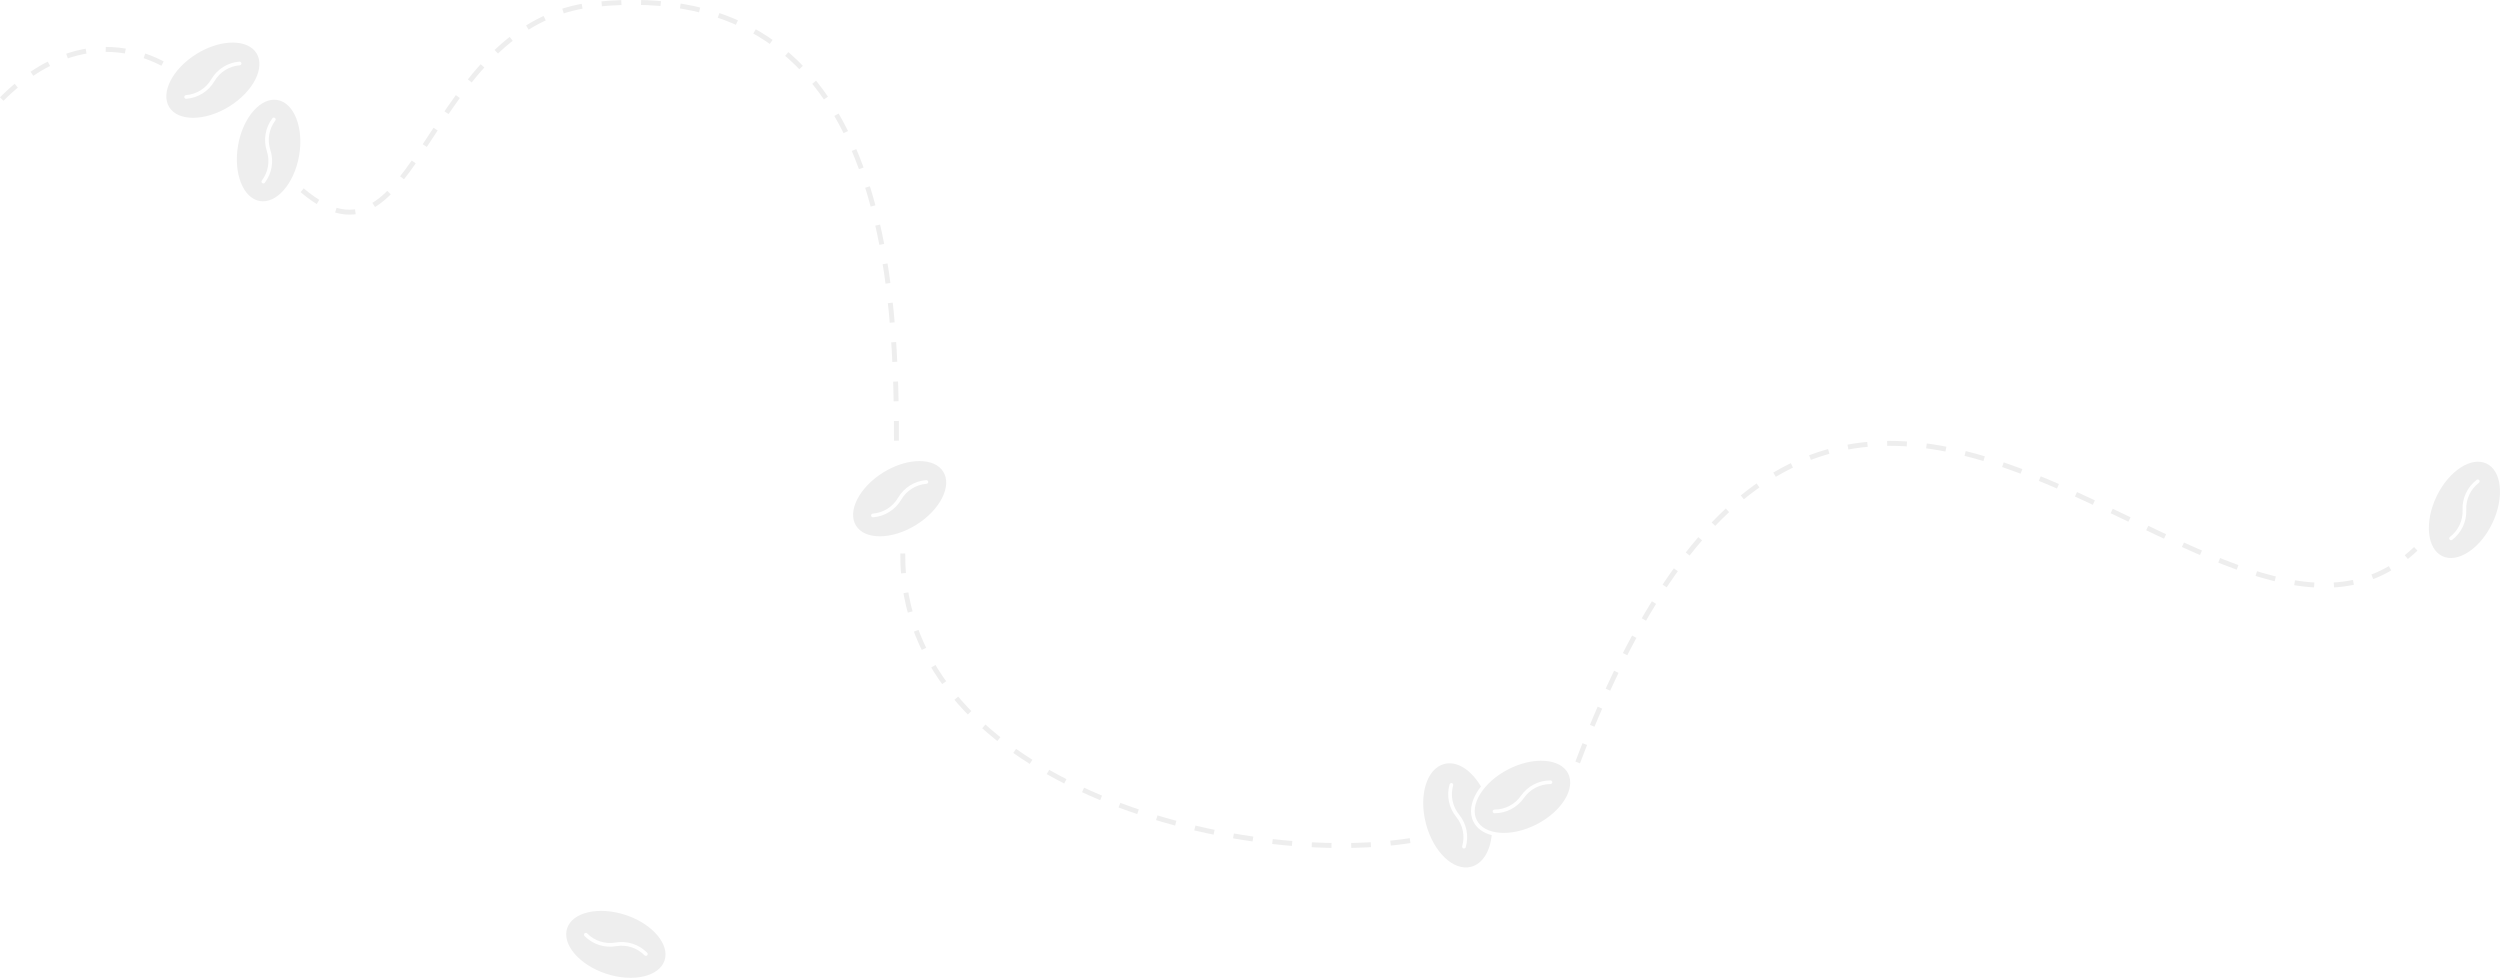
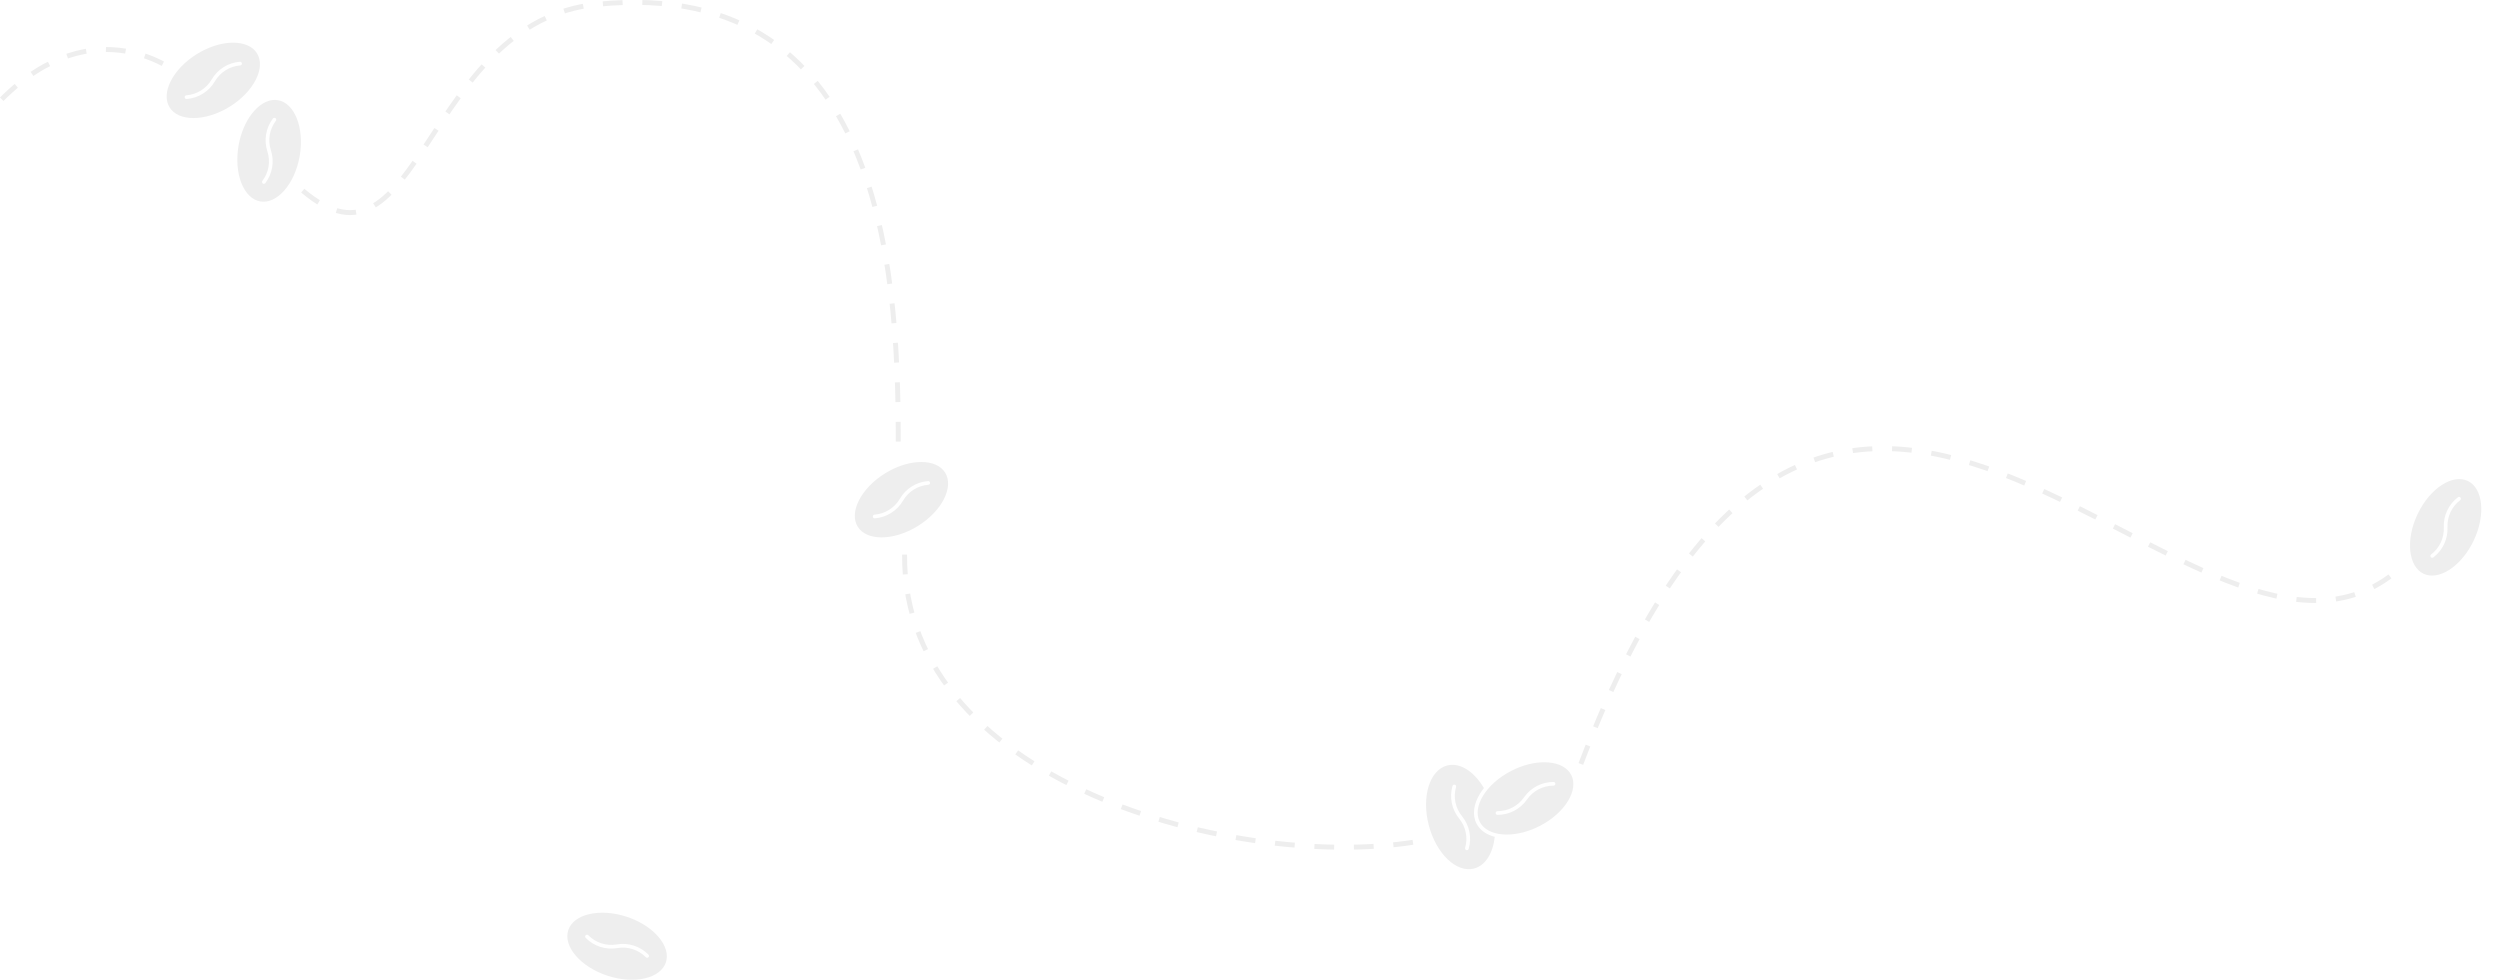
- <svg xmlns="http://www.w3.org/2000/svg" width="2028.904" height="793.561" viewBox="0 0 536.804 209.959" version="1.1" id="svg4">
+ <svg xmlns="http://www.w3.org/2000/svg" width="2024.859" height="793.561" viewBox="0 0 535.733 209.959" version="1.1" id="svg4">
  <defs id="defs2" />
  <path d="m 311.18,163.899 c -0.36,0.005 -0.718,0.052 -1.071,0.144 -3.763,0.983 -5.521,6.723 -3.927,12.819 1.594,6.096 5.937,10.24 9.699,9.257 2.458,-0.643 4.06,-3.315 4.432,-6.791 -1.756,-0.451 -3.17,-1.397 -3.914,-2.85 -0.966,-1.885 -0.586,-4.189 0.717,-6.342 0.257,-0.425 0.552,-0.846 0.88,-1.259 -1.805,-3.075 -4.364,-5.01 -6.815,-4.978 z m 0.367,4.246 a 0.397,0.397 0 0 1 0.206,0.004 0.397,0.397 0 0 1 0.271,0.491 c -0.628,2.174 -0.15,4.518 1.279,6.272 1.594,1.956 2.127,4.57 1.426,6.994 a 0.397,0.397 0 0 1 -0.491,0.271 0.397,0.397 0 0 1 -0.271,-0.491 c 0.628,-2.174 0.15,-4.517 -1.279,-6.272 -1.594,-1.956 -2.127,-4.57 -1.426,-6.994 a 0.397,0.397 0 0 1 0.286,-0.275 z" style="fill:#eeeeee;fill-opacity:1;stroke-width:0.265" id="path1" />
  <path style="fill:#eeeeee;fill-opacity:1;stroke-width:0;stroke-dasharray:none" d="m 330.887,163.345 c -2.14,0.006 -4.61,0.604 -7.012,1.835 -2.745,1.407 -4.871,3.369 -6.081,5.367 -1.209,1.998 -1.497,3.993 -0.689,5.569 0.808,1.576 2.594,2.508 4.923,2.693 2.329,0.185 5.163,-0.395 7.908,-1.801 2.745,-1.406 4.871,-3.368 6.08,-5.366 1.209,-1.999 1.496,-3.994 0.689,-5.57 h 5.3e-4 c -0.808,-1.576 -2.594,-2.507 -4.923,-2.693 -0.291,-0.023 -0.59,-0.034 -0.896,-0.034 z m 2.023,4.223 a 0.397,0.397 0 0 1 0.397,0.398 0.397,0.397 0 0 1 -0.398,0.396 c -2.264,-0.004 -4.385,1.101 -5.677,2.959 -1.441,2.071 -3.807,3.305 -6.33,3.301 a 0.397,0.397 0 0 1 -0.396,-0.398 0.397,0.397 0 0 1 0.398,-0.396 c 2.264,0.004 4.384,-1.101 5.677,-2.959 1.441,-2.072 3.806,-3.305 6.33,-3.301 z" id="path2" />
  <path style="fill:#eeeeee;fill-opacity:1;stroke-width:0;stroke-dasharray:none" d="m 53.895,24.468 c -1.286,1.71 -2.3,4.041 -2.767,6.699 -0.534,3.038 -0.253,5.917 0.611,8.087 0.864,2.17 2.281,3.603 4.025,3.91 1.744,0.307 3.565,-0.556 5.118,-2.301 1.553,-1.745 2.8,-4.356 3.335,-7.393 0.535,-3.038 0.253,-5.916 -0.611,-8.087 -0.864,-2.17 -2.282,-3.603 -4.026,-3.91 l 3.2e-4,-4.23e-4 c -1.744,-0.307 -3.565,0.556 -5.118,2.301 -0.194,0.218 -0.384,0.45 -0.567,0.694 z m 4.588,0.935 a 0.397,0.397 0 0 1 0.557,-0.076 0.397,0.397 0 0 1 0.076,0.556 c -1.369,1.803 -1.767,4.161 -1.065,6.313 0.783,2.399 0.339,5.03 -1.187,7.04 a 0.397,0.397 0 0 1 -0.556,0.076 0.397,0.397 0 0 1 -0.076,-0.556 c 1.369,-1.802 1.767,-4.161 1.065,-6.313 -0.783,-2.399 -0.339,-5.03 1.187,-7.039 z" id="path2-0" />
  <path style="fill:#eeeeee;fill-opacity:1;stroke-width:0;stroke-dasharray:none" d="m 49.063,9.181 c -2.133,0.176 -4.548,0.967 -6.844,2.385 -2.625,1.62 -4.589,3.744 -5.636,5.832 -1.047,2.088 -1.176,4.099 -0.246,5.606 0.93,1.507 2.785,2.294 5.121,2.294 2.336,2.36e-4 5.115,-0.803 7.74,-2.422 2.625,-1.619 4.589,-3.743 5.636,-5.831 1.047,-2.088 1.175,-4.1 0.246,-5.607 l 5.2e-4,-4.2e-5 c -0.93,-1.507 -2.785,-2.294 -5.121,-2.294 -0.292,-4.3e-5 -0.591,0.012 -0.896,0.037 z m 2.351,4.05 a 0.397,0.397 0 0 1 0.427,0.365 0.397,0.397 0 0 1 -0.365,0.427 c -2.257,0.175 -4.284,1.445 -5.425,3.4 -1.272,2.179 -3.533,3.597 -6.049,3.792 a 0.397,0.397 0 0 1 -0.426,-0.365 0.397,0.397 0 0 1 0.365,-0.427 c 2.257,-0.175 4.283,-1.445 5.424,-3.4 1.272,-2.179 3.533,-3.596 6.048,-3.792 z" id="path2-0-5" />
  <path style="fill:#eeeeee;fill-opacity:1;stroke-width:0;stroke-dasharray:none" d="m 196.529,99.041 c -2.133,0.176 -4.548,0.967 -6.844,2.385 -2.625,1.62 -4.589,3.744 -5.636,5.832 -1.047,2.088 -1.176,4.099 -0.246,5.606 0.93,1.507 2.785,2.294 5.121,2.294 2.336,2.4e-4 5.115,-0.803 7.74,-2.422 2.625,-1.619 4.589,-3.743 5.636,-5.831 1.047,-2.088 1.175,-4.1 0.246,-5.607 l 5.2e-4,-4e-5 c -0.93,-1.507 -2.785,-2.294 -5.121,-2.294 -0.292,-4e-5 -0.591,0.012 -0.896,0.037 z m 2.351,4.05 a 0.397,0.397 0 0 1 0.427,0.365 0.397,0.397 0 0 1 -0.365,0.427 c -2.257,0.175 -4.284,1.445 -5.425,3.4 -1.272,2.179 -3.533,3.597 -6.049,3.792 a 0.397,0.397 0 0 1 -0.426,-0.365 0.397,0.397 0 0 1 0.365,-0.427 c 2.257,-0.175 4.283,-1.445 5.424,-3.4 1.272,-2.179 3.533,-3.596 6.048,-3.792 z" id="path2-0-5-5" />
  <path style="fill:#eeeeee;fill-opacity:1;stroke-width:0;stroke-dasharray:none" d="m 140.548,200.164 c -1.508,-1.519 -3.668,-2.857 -6.231,-3.702 -2.929,-0.966 -5.819,-1.101 -8.091,-0.559 -2.272,0.543 -3.894,1.739 -4.448,3.421 -0.555,1.682 0.037,3.608 1.541,5.396 1.504,1.788 3.907,3.398 6.837,4.364 2.929,0.966 5.818,1.101 8.09,0.559 2.272,-0.543 3.894,-1.74 4.449,-3.421 l 3.7e-4,3.7e-4 c 0.555,-1.682 -0.037,-3.608 -1.541,-5.396 -0.188,-0.223 -0.39,-0.444 -0.605,-0.661 z m -1.586,4.406 a 0.397,0.397 0 0 1 -0.004,0.562 0.397,0.397 0 0 1 -0.562,-0.005 c -1.587,-1.614 -3.863,-2.348 -6.094,-1.962 -2.486,0.43 -5.027,-0.388 -6.796,-2.188 a 0.397,0.397 0 0 1 0.005,-0.561 0.397,0.397 0 0 1 0.562,0.005 c 1.587,1.614 3.863,2.347 6.094,1.962 2.486,-0.43 5.026,0.388 6.795,2.187 z" id="path2-0-5-51" />
-   <path style="fill:#eeeeee;fill-opacity:1;stroke-width:0;stroke-dasharray:none" d="m 530.701,118.052 c 1.698,-1.303 3.299,-3.277 4.461,-5.712 1.329,-2.783 1.829,-5.633 1.579,-7.955 -0.251,-2.322 -1.232,-4.082 -2.83,-4.846 -1.598,-0.763 -3.584,-0.42 -5.547,0.846 -1.964,1.265 -3.865,3.446 -5.194,6.229 -1.329,2.783 -1.829,5.632 -1.579,7.955 0.251,2.322 1.233,4.083 2.83,4.846 l -4.2e-4,3.2e-4 c 1.598,0.763 3.584,0.42 5.547,-0.846 0.245,-0.158 0.49,-0.331 0.733,-0.517 z m -4.17,-2.131 a 0.397,0.397 0 0 1 -0.557,-0.075 0.397,0.397 0 0 1 0.076,-0.556 c 1.802,-1.37 2.818,-3.535 2.718,-5.796 -0.111,-2.521 1.022,-4.937 3.031,-6.464 a 0.397,0.397 0 0 1 0.556,0.076 0.397,0.397 0 0 1 -0.076,0.556 c -1.802,1.37 -2.818,3.535 -2.718,5.796 0.111,2.521 -1.021,4.937 -3.03,6.463 z" id="path2-0-5-51-5" />
+   <path style="fill:#eeeeee;fill-opacity:1;stroke-width:0;stroke-dasharray:none" d="m 525.622,121.579 c 1.698,-1.303 3.299,-3.277 4.461,-5.712 1.329,-2.783 1.829,-5.633 1.579,-7.955 -0.251,-2.322 -1.232,-4.082 -2.83,-4.846 -1.598,-0.763 -3.584,-0.42 -5.547,0.846 -1.964,1.265 -3.865,3.446 -5.194,6.229 -1.329,2.783 -1.829,5.632 -1.579,7.955 0.251,2.322 1.233,4.083 2.83,4.846 l -4.2e-4,3.2e-4 c 1.598,0.763 3.584,0.42 5.547,-0.846 0.245,-0.158 0.49,-0.331 0.733,-0.517 z m -4.17,-2.131 a 0.397,0.397 0 0 1 -0.557,-0.075 0.397,0.397 0 0 1 0.076,-0.556 c 1.802,-1.37 2.818,-3.535 2.718,-5.796 -0.111,-2.521 1.022,-4.937 3.031,-6.464 a 0.397,0.397 0 0 1 0.556,0.076 0.397,0.397 0 0 1 -0.076,0.556 c -1.802,1.37 -2.818,3.535 -2.718,5.796 0.111,2.521 -1.021,4.937 -3.03,6.463 z" id="path2-0-5-51-5" />
  <path style="fill:none;stroke:#eeeeee;stroke-width:1.058;stroke-linecap:butt;stroke-linejoin:miter;stroke-dasharray:4.233, 4.233;stroke-dashoffset:0;stroke-opacity:1" d="M 0.372,21.263 C 20.488,1.147 38.134,15.699 38.134,15.699" id="path3" />
-   <path id="path3-6" style="fill:none;stroke:#eeeeee;stroke-width:1.058;stroke-linecap:butt;stroke-linejoin:miter;stroke-dasharray:4.233, 4.233;stroke-dashoffset:0;stroke-opacity:1" d="M 338.764,163.715 C 394.622,16.24 475.226,159.138 518.715,117.854" />
+   <path id="path3-6" style="fill:none;stroke:#eeeeee;stroke-width:1.058;stroke-linecap:butt;stroke-linejoin:miter;stroke-dasharray:4.233, 4.233;stroke-dashoffset:0;stroke-opacity:1" d="m 338.764,163.715 c 55.858,-147.475 132.865,-1.403 176.354,-42.687" />
  <path id="path7" style="fill:none;stroke:#eeeeee;stroke-width:1.058;stroke-linecap:butt;stroke-linejoin:miter;stroke-dasharray:4.233, 4.233;stroke-dashoffset:0;stroke-opacity:1" d="m 193.846,118.85 c -0.432,50.38 75.486,68.875 112.874,60.935" />
  <path id="path4" style="fill:none;stroke:#eeeeee;stroke-width:1.058;stroke-linecap:butt;stroke-linejoin:miter;stroke-dasharray:4.233, 4.233;stroke-dashoffset:0;stroke-opacity:1" d="M 64.875,40.852 C 89.923,62.127 90.788,4.645 127.915,0.924 191.467,-5.445 192.562,62.953 192.494,97.459" />
</svg>
